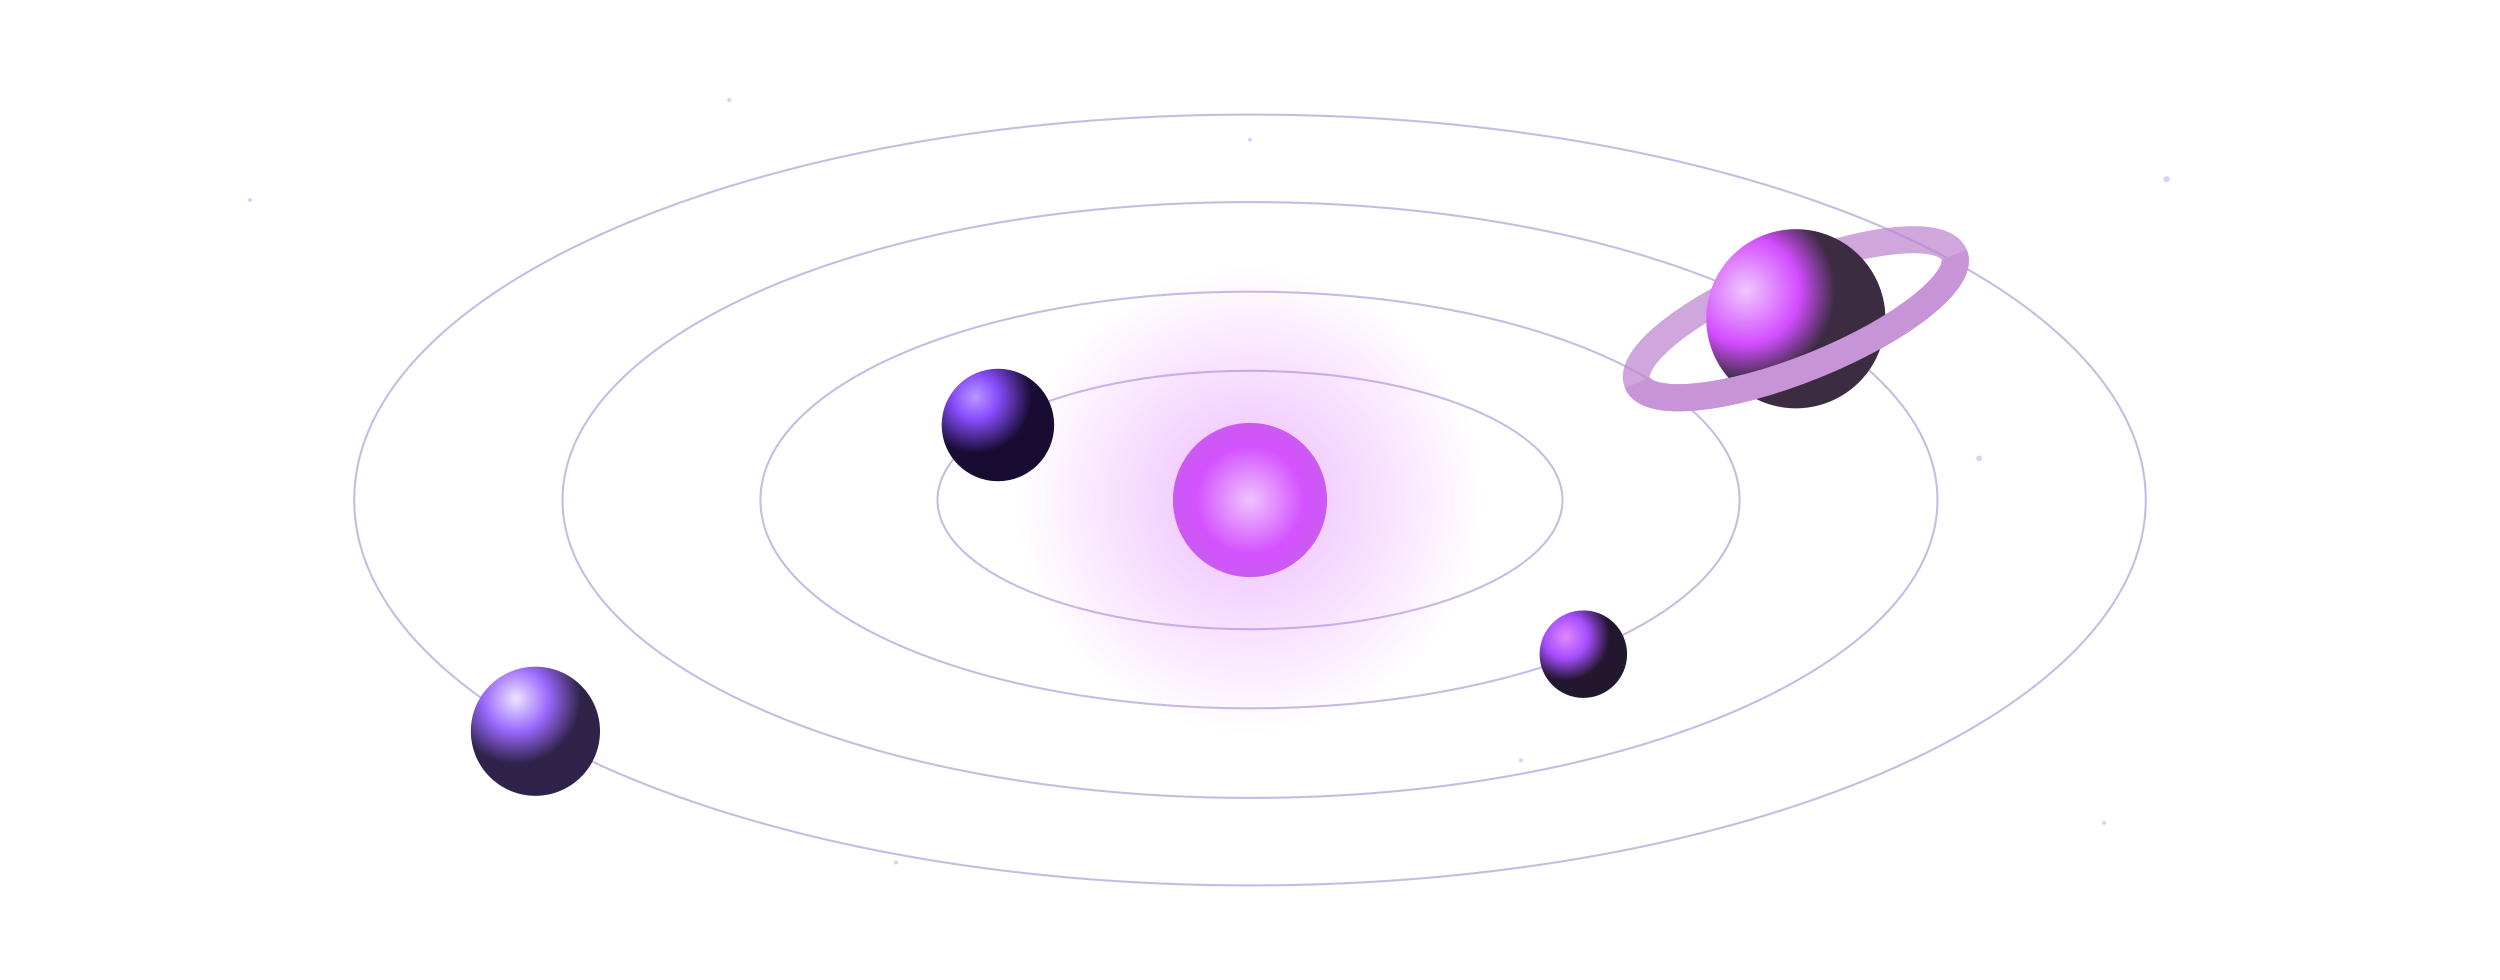
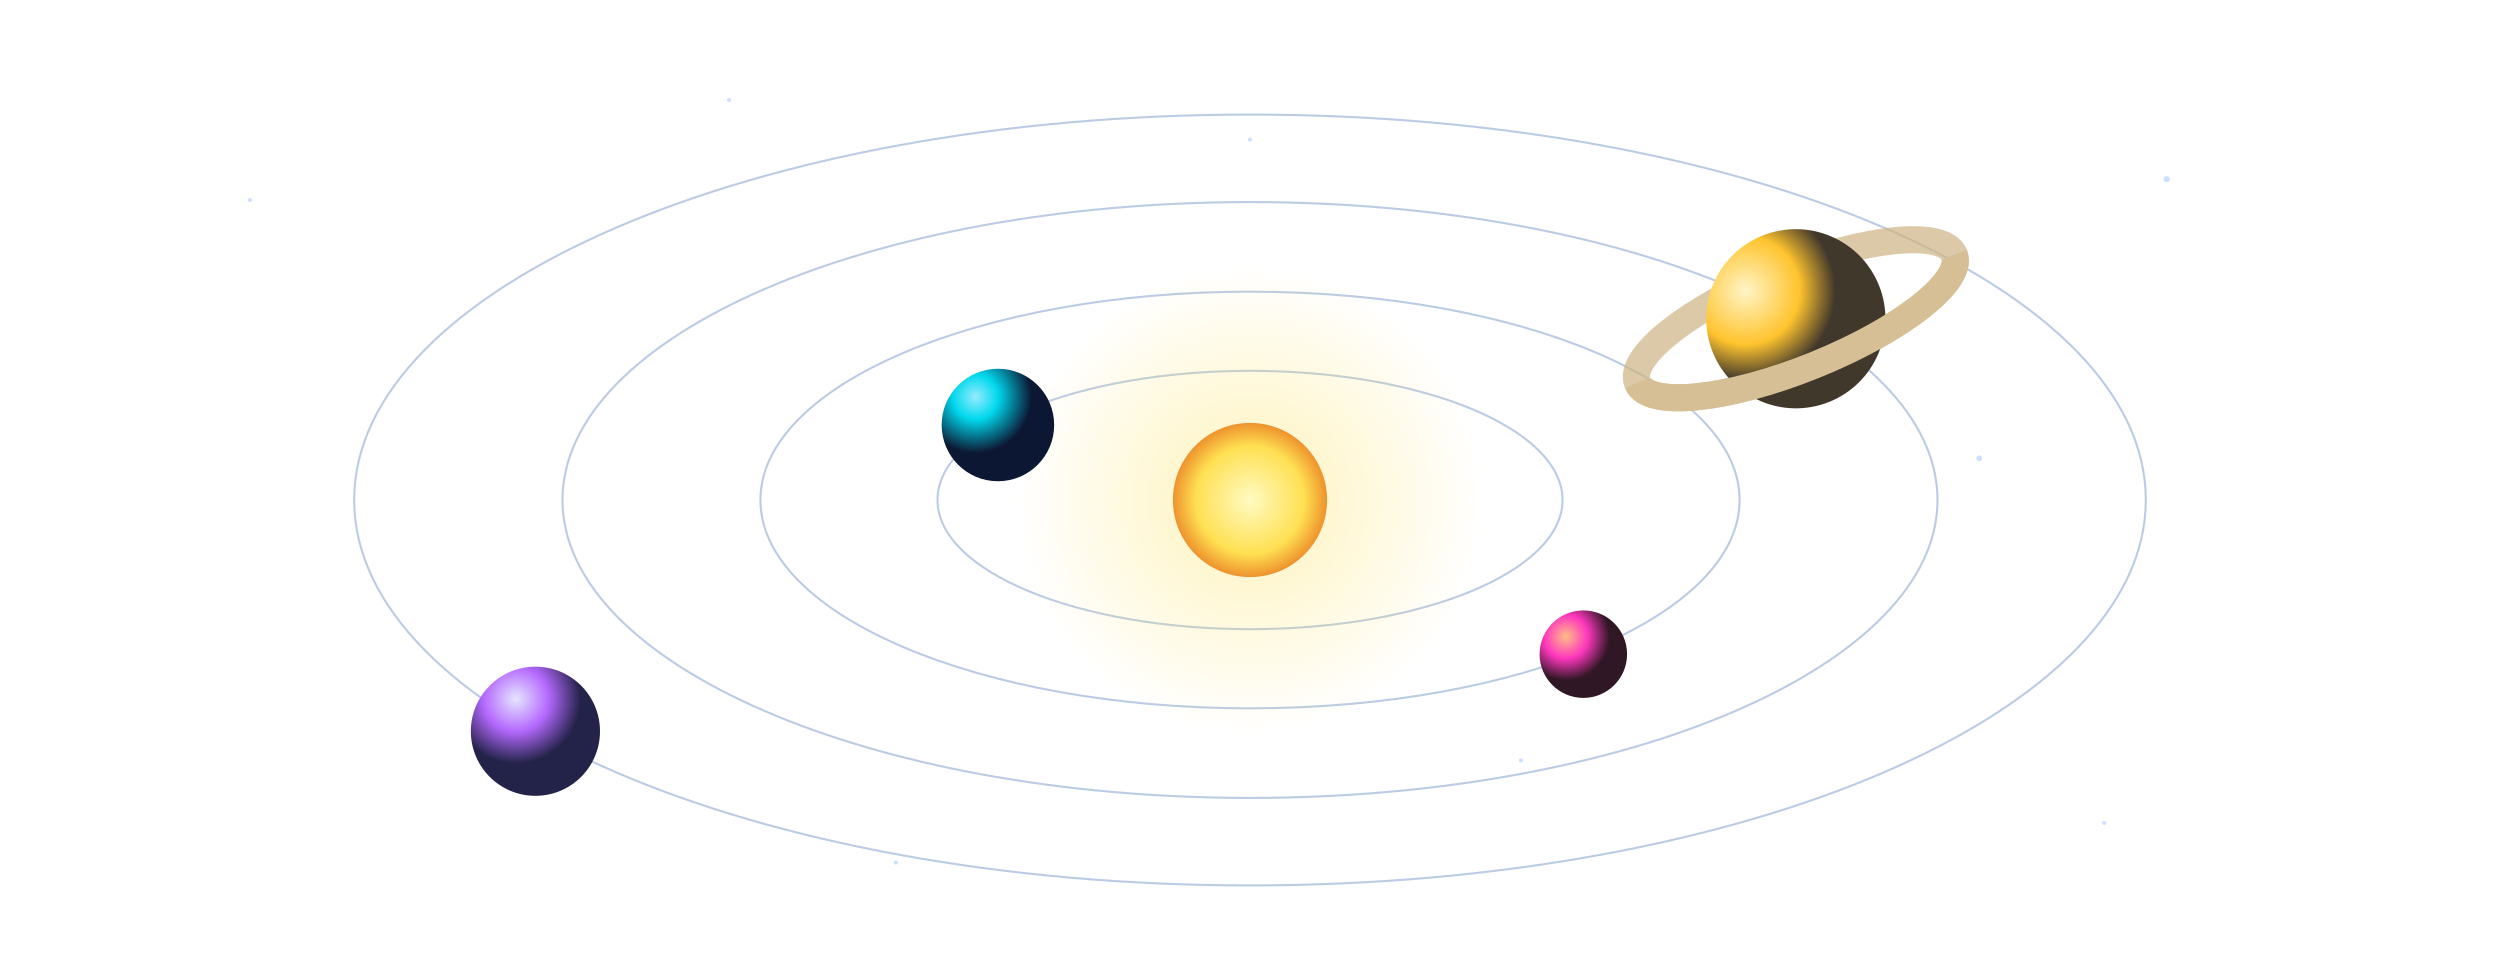
<svg xmlns="http://www.w3.org/2000/svg" viewBox="0 0 1200 470">
  <defs>
    <radialGradient id="sun">
-       <stop stop-color="#f0c3ff" />
-       <stop offset=".7" stop-color="#d452ff" />
-       <stop offset="1" stop-color="#cc5af2" />
+       <stop stop-color="#fffbc3" />
+       <stop offset=".7" stop-color="#ffe052" />
+       <stop offset="1" stop-color="#ee922d" />
    </radialGradient>
    <radialGradient id="halo">
-       <stop stop-color="#d452ff" stop-opacity=".4" />
-       <stop offset="1" stop-color="#d452ff" stop-opacity="0" />
+       <stop stop-color="#ffe052" stop-opacity=".4" />
+       <stop offset="1" stop-color="#ffe052" stop-opacity="0" />
    </radialGradient>
    <radialGradient id="blue" cx=".3" cy=".25">
-       <stop stop-color="#ba98ff" />
-       <stop offset=".4" stop-color="#884dff" />
-       <stop offset="1" stop-color="#190c33" />
+       <stop stop-color="#98ecff" />
+       <stop offset=".4" stop-color="#00d8ed" />
+       <stop offset="1" stop-color="#0c1733" />
    </radialGradient>
    <radialGradient id="red" cx=".3" cy=".3">
-       <stop stop-color="#e187ff" />
-       <stop offset=".5" stop-color="#a64dff" />
-       <stop offset="1" stop-color="#231730" />
+       <stop stop-color="#ffbd87" />
+       <stop offset=".5" stop-color="#ff37be" />
+       <stop offset="1" stop-color="#301725" />
    </radialGradient>
    <radialGradient id="gold" cx=".3" cy=".25">
-       <stop stop-color="#f1c7ff" />
-       <stop offset=".6" stop-color="#d24dff" />
-       <stop offset="1" stop-color="#3c2c41" />
+       <stop stop-color="#fff4c7" />
+       <stop offset=".6" stop-color="#ffc42e" />
+       <stop offset="1" stop-color="#41382c" />
    </radialGradient>
    <radialGradient id="ice" cx=".35" cy=".25">
-       <stop stop-color="#eee5ff" />
-       <stop offset=".5" stop-color="#9b69ff" />
-       <stop offset="1" stop-color="#302349" />
+       <stop stop-color="#e5e6ff" />
+       <stop offset=".5" stop-color="#b569ff" />
+       <stop offset="1" stop-color="#232349" />
    </radialGradient>
  </defs>
-   <g fill="#ccb2ff" opacity=".65">
+   <g fill="#b2cfff" opacity=".65">
    <circle cx="120" cy="96" r="1" />
    <circle cx="1040" cy="86" r="1.5" />
    <circle cx="600" cy="67" r="1" />
    <circle cx="240" cy="335" r="1.2" />
    <circle cx="1010" cy="395" r="1" />
    <circle cx="430" cy="414" r="1" />
    <circle cx="950" cy="220" r="1.4" />
    <circle cx="350" cy="48" r="1" />
    <circle cx="730" cy="365" r="1" />
  </g>
-   <g fill="none" stroke="#9379c8" stroke-opacity=".5">
+   <g fill="none" stroke="#7999c8" stroke-opacity=".5">
    <ellipse cx="600" cy="240" rx="150" ry="62" />
    <ellipse cx="600" cy="240" rx="235" ry="100" />
    <ellipse cx="600" cy="240" rx="330" ry="143" />
    <ellipse cx="600" cy="240" rx="430" ry="185" />
  </g>
  <circle cx="600" cy="240" r="112" fill="url(#halo)" />
  <circle cx="600" cy="240" r="37" fill="url(#sun)" />
  <circle cx="479" cy="204" r="27" fill="url(#blue)" />
  <circle cx="760" cy="314" r="21" fill="url(#red)" />
  <g transform="translate(862 153) rotate(-22)">
-     <ellipse rx="82" ry="24" fill="none" stroke="#ba82cd" stroke-width="13" opacity=".7" />
+     <ellipse rx="82" ry="24" fill="none" stroke="#cdb282" stroke-width="13" opacity=".7" />
    <circle r="43" fill="url(#gold)" />
-     <path d="M-82 0A82 24 0 0 0 82 0" fill="none" stroke="#c795d7" stroke-width="13" />
+     <path d="M-82 0A82 24 0 0 0 82 0" fill="none" stroke="#d7bf95" stroke-width="13" />
  </g>
  <circle cx="257" cy="351" r="31" fill="url(#ice)" />
</svg>
